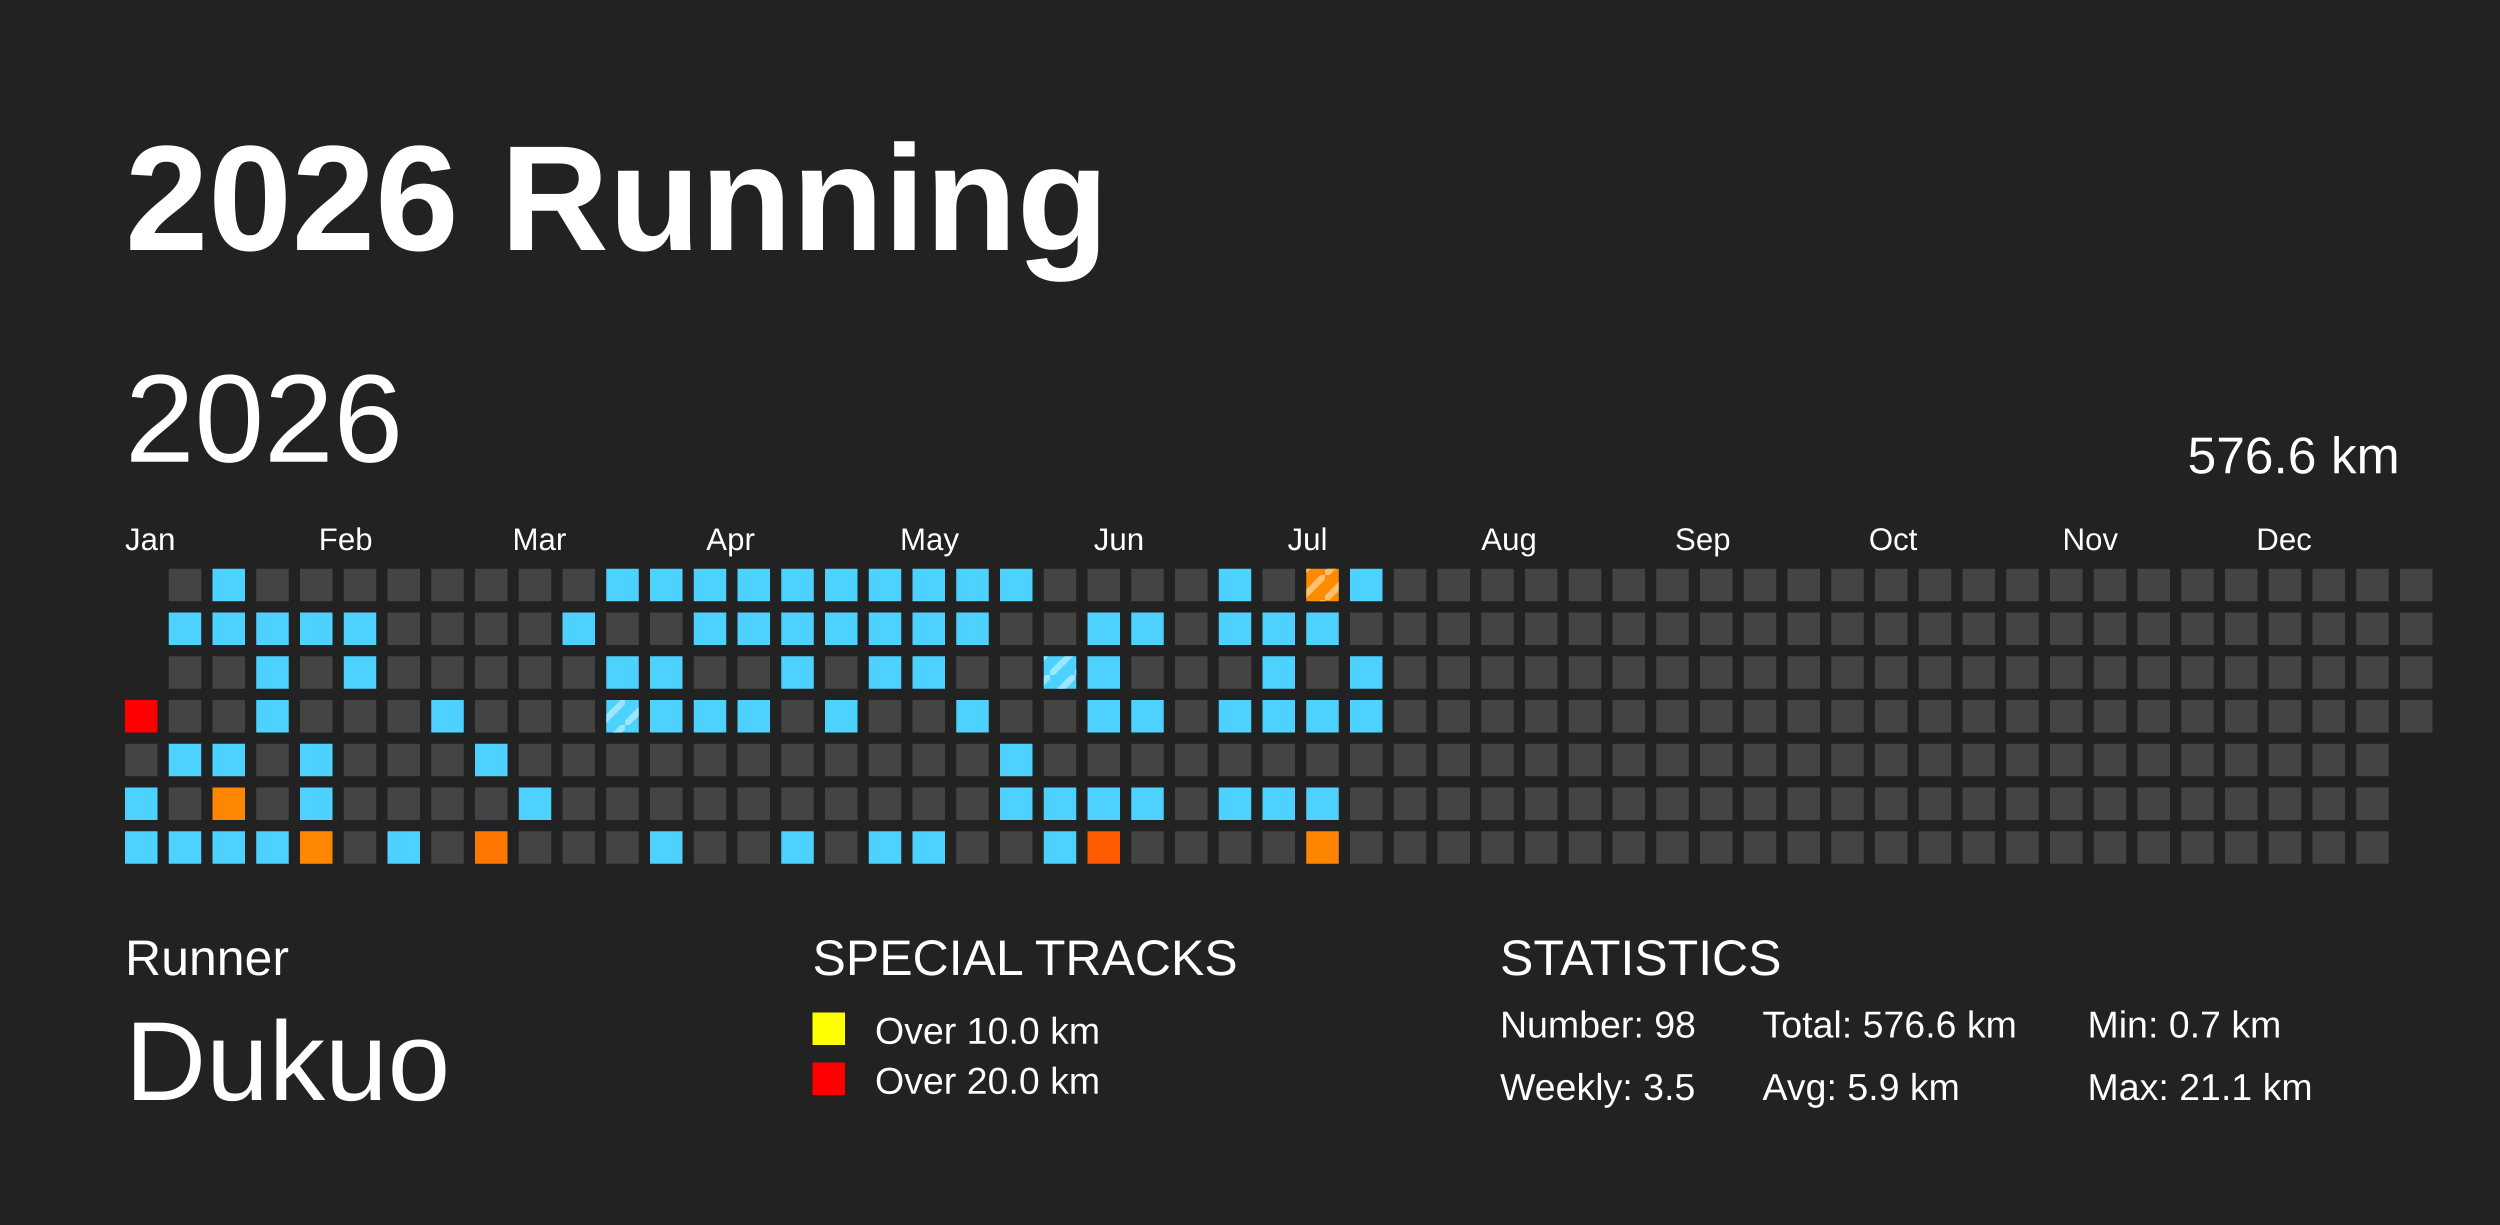
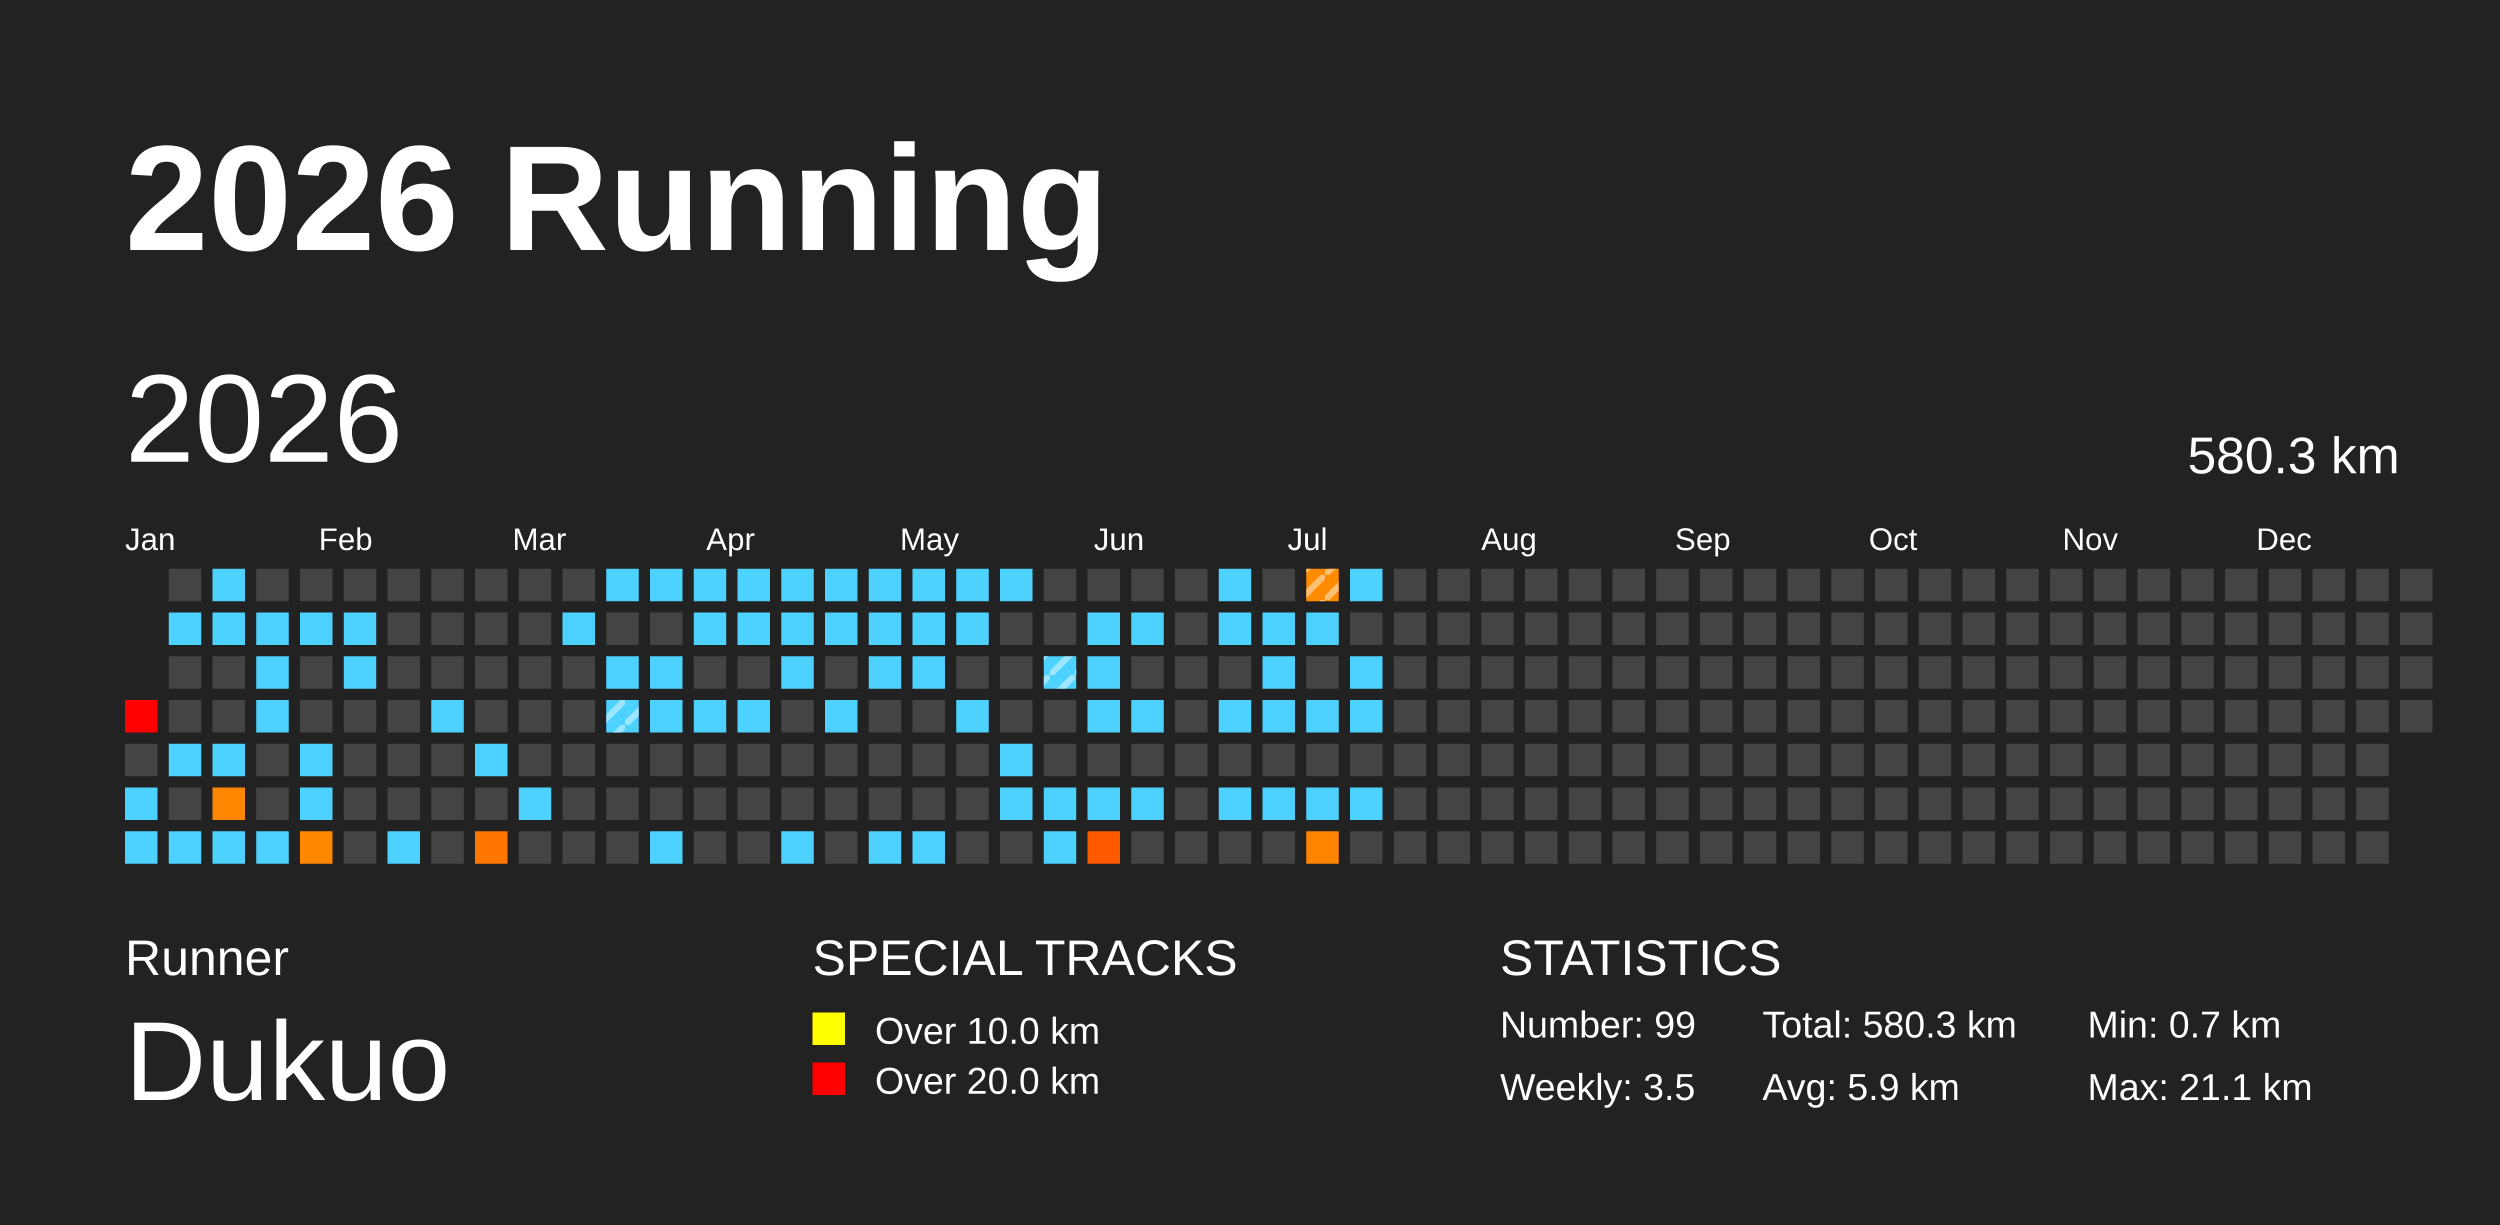
<svg xmlns="http://www.w3.org/2000/svg" baseProfile="full" height="98mm" version="1.1" viewBox="0,0,200,98" width="200mm">
  <defs>
    <pattern height="2" id="indoor-stripe" patternUnits="userSpaceOnUse" width="2">
      <line stroke="white" stroke-opacity="0.45" stroke-width="0.5" x1="0" x2="2" y1="2" y2="0" />
    </pattern>
  </defs>
  <rect fill="#222222" height="98" width="200" x="0" y="0" />
  <text fill="#FFFFFF" style="font-size:12px; font-family:Arial; font-weight:bold;" x="10" y="20">2026 Running</text>
  <text fill="#FFFFFF" style="font-size:4px; font-family:Arial" x="10" y="78">Runner</text>
  <text fill="#FFFFFF" style="font-size:9px; font-family:Arial" x="10" y="88">Dukuo</text>
  <text fill="#FFFFFF" style="font-size:4px; font-family:Arial" x="65" y="78">SPECIAL TRACKS</text>
  <rect fill="yellow" height="2.6" width="2.6" x="65" y="81" />
  <text fill="#FFFFFF" style="font-size:3px; font-family:Arial" x="70" y="83.5">Over 10.0 km</text>
  <rect fill="red" height="2.6" width="2.6" x="65" y="85" />
  <text fill="#FFFFFF" style="font-size:3px; font-family:Arial" x="70" y="87.5">Over 20.0 km</text>
  <text fill="#FFFFFF" style="font-size:4px; font-family:Arial" x="120" y="78">STATISTICS</text>
-   <text fill="#FFFFFF" style="font-size:3px; font-family:Arial" x="120" y="83">Number: 98</text>
+   <text fill="#FFFFFF" style="font-size:3px; font-family:Arial" x="120" y="83">Number: 99</text>
  <text fill="#FFFFFF" style="font-size:3px; font-family:Arial" x="120" y="88">Weekly: 3.5</text>
-   <text fill="#FFFFFF" style="font-size:3px; font-family:Arial" x="141" y="83">Total: 576.6 km</text>
+   <text fill="#FFFFFF" style="font-size:3px; font-family:Arial" x="141" y="83">Total: 580.3 km</text>
  <text fill="#FFFFFF" style="font-size:3px; font-family:Arial" x="141" y="88">Avg: 5.9 km</text>
  <text fill="#FFFFFF" style="font-size:3px; font-family:Arial" x="167" y="83">Min: 0.7 km</text>
  <text fill="#FFFFFF" style="font-size:3px; font-family:Arial" x="167" y="88">Max: 21.1 km</text>
  <text dominant-baseline="hanging" fill="#FFFFFF" style="font-size:10.0px; font-family:Arial;" x="10" y="30">2026</text>
-   <text dominant-baseline="hanging" fill="#FFFFFF" style="font-size:4.125px; font-family:Arial;" x="175" y="35">576.6 km</text>
+   <text dominant-baseline="hanging" fill="#FFFFFF" style="font-size:4.125px; font-family:Arial;" x="175" y="35">580.3 km</text>
  <text fill="#FFFFFF" style="font-size:2.5px; font-family:Arial" x="10.0" y="44">Jan</text>
  <text fill="#FFFFFF" style="font-size:2.5px; font-family:Arial" x="25.5" y="44">Feb</text>
  <text fill="#FFFFFF" style="font-size:2.5px; font-family:Arial" x="41.0" y="44">Mar</text>
  <text fill="#FFFFFF" style="font-size:2.5px; font-family:Arial" x="56.5" y="44">Apr</text>
  <text fill="#FFFFFF" style="font-size:2.5px; font-family:Arial" x="72.0" y="44">May</text>
  <text fill="#FFFFFF" style="font-size:2.5px; font-family:Arial" x="87.5" y="44">Jun</text>
  <text fill="#FFFFFF" style="font-size:2.5px; font-family:Arial" x="103.0" y="44">Jul</text>
  <text fill="#FFFFFF" style="font-size:2.5px; font-family:Arial" x="118.5" y="44">Aug</text>
  <text fill="#FFFFFF" style="font-size:2.5px; font-family:Arial" x="134.0" y="44">Sep</text>
  <text fill="#FFFFFF" style="font-size:2.5px; font-family:Arial" x="149.5" y="44">Oct</text>
  <text fill="#FFFFFF" style="font-size:2.5px; font-family:Arial" x="165.0" y="44">Nov</text>
  <text fill="#FFFFFF" style="font-size:2.5px; font-family:Arial" x="180.5" y="44">Dec</text>
  <rect fill="red" height="2.6" width="2.6" x="10.0" y="56.0" />
  <rect fill="#444444" height="2.6" width="2.6" x="10.0" y="59.5" />
  <rect fill="#4dd2ff" height="2.6" width="2.6" x="10.0" y="63.0" />
  <rect fill="#4dd2ff" height="2.6" width="2.6" x="10.0" y="66.5" />
  <rect fill="#444444" height="2.6" width="2.6" x="13.5" y="45.5" />
  <rect fill="#4dd2ff" height="2.6" width="2.6" x="13.5" y="49.0" />
  <rect fill="#444444" height="2.6" width="2.6" x="13.5" y="52.5" />
  <rect fill="#444444" height="2.6" width="2.6" x="13.5" y="56.0" />
  <rect fill="#4dd2ff" height="2.6" width="2.6" x="13.5" y="59.5" />
  <rect fill="#444444" height="2.6" width="2.6" x="13.5" y="63.0" />
  <rect fill="#4dd2ff" height="2.6" width="2.6" x="13.5" y="66.5" />
  <rect fill="#4dd2ff" height="2.6" width="2.6" x="17.0" y="45.5" />
  <rect fill="#4dd2ff" height="2.6" width="2.6" x="17.0" y="49.0" />
  <rect fill="#444444" height="2.6" width="2.6" x="17.0" y="52.5" />
  <rect fill="#444444" height="2.6" width="2.6" x="17.0" y="56.0" />
  <rect fill="#4dd2ff" height="2.6" width="2.6" x="17.0" y="59.5" />
  <rect fill="#ff8600" height="2.6" width="2.6" x="17.0" y="63.0" />
  <rect fill="#4dd2ff" height="2.6" width="2.6" x="17.0" y="66.5" />
  <rect fill="#444444" height="2.6" width="2.6" x="20.5" y="45.5" />
  <rect fill="#4dd2ff" height="2.6" width="2.6" x="20.5" y="49.0" />
  <rect fill="#4dd2ff" height="2.6" width="2.6" x="20.5" y="52.5" />
  <rect fill="#4dd2ff" height="2.6" width="2.6" x="20.5" y="56.0" />
  <rect fill="#444444" height="2.6" width="2.6" x="20.5" y="59.5" />
  <rect fill="#444444" height="2.6" width="2.6" x="20.5" y="63.0" />
  <rect fill="#4dd2ff" height="2.6" width="2.6" x="20.5" y="66.5" />
  <rect fill="#444444" height="2.6" width="2.6" x="24.0" y="45.5" />
  <rect fill="#4dd2ff" height="2.6" width="2.6" x="24.0" y="49.0" />
  <rect fill="#444444" height="2.6" width="2.6" x="24.0" y="52.5" />
  <rect fill="#444444" height="2.6" width="2.6" x="24.0" y="56.0" />
  <rect fill="#4dd2ff" height="2.6" width="2.6" x="24.0" y="59.5" />
  <rect fill="#4dd2ff" height="2.6" width="2.6" x="24.0" y="63.0" />
  <rect fill="#ff8800" height="2.6" width="2.6" x="24.0" y="66.5" />
  <rect fill="#444444" height="2.6" width="2.6" x="27.5" y="45.5" />
  <rect fill="#4dd2ff" height="2.6" width="2.6" x="27.5" y="49.0" />
  <rect fill="#4dd2ff" height="2.6" width="2.6" x="27.5" y="52.5" />
  <rect fill="#444444" height="2.6" width="2.6" x="27.5" y="56.0" />
  <rect fill="#444444" height="2.6" width="2.6" x="27.5" y="59.5" />
  <rect fill="#444444" height="2.6" width="2.6" x="27.5" y="63.0" />
  <rect fill="#444444" height="2.6" width="2.6" x="27.5" y="66.5" />
  <rect fill="#444444" height="2.6" width="2.6" x="31.0" y="45.5" />
  <rect fill="#444444" height="2.6" width="2.6" x="31.0" y="49.0" />
  <rect fill="#444444" height="2.6" width="2.6" x="31.0" y="52.5" />
  <rect fill="#444444" height="2.6" width="2.6" x="31.0" y="56.0" />
  <rect fill="#444444" height="2.6" width="2.6" x="31.0" y="59.5" />
  <rect fill="#444444" height="2.6" width="2.6" x="31.0" y="63.0" />
  <rect fill="#4dd2ff" height="2.6" width="2.6" x="31.0" y="66.5" />
  <rect fill="#444444" height="2.6" width="2.6" x="34.5" y="45.5" />
  <rect fill="#444444" height="2.6" width="2.6" x="34.5" y="49.0" />
  <rect fill="#444444" height="2.6" width="2.6" x="34.5" y="52.5" />
  <rect fill="#4dd2ff" height="2.6" width="2.6" x="34.5" y="56.0" />
  <rect fill="#444444" height="2.6" width="2.6" x="34.5" y="59.5" />
  <rect fill="#444444" height="2.6" width="2.6" x="34.5" y="63.0" />
  <rect fill="#444444" height="2.6" width="2.6" x="34.5" y="66.5" />
  <rect fill="#444444" height="2.6" width="2.6" x="38.0" y="45.5" />
  <rect fill="#444444" height="2.6" width="2.6" x="38.0" y="49.0" />
  <rect fill="#444444" height="2.6" width="2.6" x="38.0" y="52.5" />
  <rect fill="#444444" height="2.6" width="2.6" x="38.0" y="56.0" />
  <rect fill="#4dd2ff" height="2.6" width="2.6" x="38.0" y="59.5" />
  <rect fill="#444444" height="2.6" width="2.6" x="38.0" y="63.0" />
  <rect fill="#ff7600" height="2.6" width="2.6" x="38.0" y="66.5" />
  <rect fill="#444444" height="2.6" width="2.6" x="41.5" y="45.5" />
  <rect fill="#444444" height="2.6" width="2.6" x="41.5" y="49.0" />
  <rect fill="#444444" height="2.6" width="2.6" x="41.5" y="52.5" />
  <rect fill="#444444" height="2.6" width="2.6" x="41.5" y="56.0" />
  <rect fill="#444444" height="2.6" width="2.6" x="41.5" y="59.5" />
  <rect fill="#4dd2ff" height="2.6" width="2.6" x="41.5" y="63.0" />
  <rect fill="#444444" height="2.6" width="2.6" x="41.5" y="66.5" />
  <rect fill="#444444" height="2.6" width="2.6" x="45.0" y="45.5" />
  <rect fill="#4dd2ff" height="2.6" width="2.6" x="45.0" y="49.0" />
  <rect fill="#444444" height="2.6" width="2.6" x="45.0" y="52.5" />
  <rect fill="#444444" height="2.6" width="2.6" x="45.0" y="56.0" />
  <rect fill="#444444" height="2.6" width="2.6" x="45.0" y="59.5" />
  <rect fill="#444444" height="2.6" width="2.6" x="45.0" y="63.0" />
  <rect fill="#444444" height="2.6" width="2.6" x="45.0" y="66.5" />
  <rect fill="#4dd2ff" height="2.6" width="2.6" x="48.5" y="45.5" />
  <rect fill="#444444" height="2.6" width="2.6" x="48.5" y="49.0" />
  <rect fill="#4dd2ff" height="2.6" width="2.6" x="48.5" y="52.5" />
  <rect fill="#4dd2ff" height="2.6" width="2.6" x="48.5" y="56.0" />
  <rect fill="url(#indoor-stripe)" height="2.6" style="pointer-events: none;" width="2.6" x="48.5" y="56.0" />
  <rect fill="#444444" height="2.6" width="2.6" x="48.5" y="59.5" />
  <rect fill="#444444" height="2.6" width="2.6" x="48.5" y="63.0" />
  <rect fill="#444444" height="2.6" width="2.6" x="48.5" y="66.5" />
  <rect fill="#4dd2ff" height="2.6" width="2.6" x="52.0" y="45.5" />
  <rect fill="#444444" height="2.6" width="2.6" x="52.0" y="49.0" />
  <rect fill="#4dd2ff" height="2.6" width="2.6" x="52.0" y="52.5" />
  <rect fill="#4dd2ff" height="2.6" width="2.6" x="52.0" y="56.0" />
  <rect fill="#444444" height="2.6" width="2.6" x="52.0" y="59.5" />
  <rect fill="#444444" height="2.6" width="2.6" x="52.0" y="63.0" />
  <rect fill="#4dd2ff" height="2.6" width="2.6" x="52.0" y="66.5" />
  <rect fill="#4dd2ff" height="2.6" width="2.6" x="55.5" y="45.5" />
  <rect fill="#4dd2ff" height="2.6" width="2.6" x="55.5" y="49.0" />
  <rect fill="#444444" height="2.6" width="2.6" x="55.5" y="52.5" />
  <rect fill="#4dd2ff" height="2.6" width="2.6" x="55.5" y="56.0" />
  <rect fill="#444444" height="2.6" width="2.6" x="55.5" y="59.5" />
  <rect fill="#444444" height="2.6" width="2.6" x="55.5" y="63.0" />
  <rect fill="#444444" height="2.6" width="2.6" x="55.5" y="66.5" />
  <rect fill="#4dd2ff" height="2.6" width="2.6" x="59.0" y="45.5" />
  <rect fill="#4dd2ff" height="2.6" width="2.6" x="59.0" y="49.0" />
  <rect fill="#444444" height="2.6" width="2.6" x="59.0" y="52.5" />
  <rect fill="#4dd2ff" height="2.6" width="2.6" x="59.0" y="56.0" />
  <rect fill="#444444" height="2.6" width="2.6" x="59.0" y="59.5" />
  <rect fill="#444444" height="2.6" width="2.6" x="59.0" y="63.0" />
  <rect fill="#444444" height="2.6" width="2.6" x="59.0" y="66.5" />
  <rect fill="#4dd2ff" height="2.6" width="2.6" x="62.5" y="45.5" />
  <rect fill="#4dd2ff" height="2.6" width="2.6" x="62.5" y="49.0" />
  <rect fill="#4dd2ff" height="2.6" width="2.6" x="62.5" y="52.5" />
  <rect fill="#444444" height="2.6" width="2.6" x="62.5" y="56.0" />
  <rect fill="#444444" height="2.6" width="2.6" x="62.5" y="59.5" />
  <rect fill="#444444" height="2.6" width="2.6" x="62.5" y="63.0" />
  <rect fill="#4dd2ff" height="2.6" width="2.6" x="62.5" y="66.5" />
  <rect fill="#4dd2ff" height="2.6" width="2.6" x="66.0" y="45.5" />
  <rect fill="#4dd2ff" height="2.6" width="2.6" x="66.0" y="49.0" />
  <rect fill="#444444" height="2.6" width="2.6" x="66.0" y="52.5" />
  <rect fill="#4dd2ff" height="2.6" width="2.6" x="66.0" y="56.0" />
  <rect fill="#444444" height="2.6" width="2.6" x="66.0" y="59.5" />
  <rect fill="#444444" height="2.6" width="2.6" x="66.0" y="63.0" />
  <rect fill="#444444" height="2.6" width="2.6" x="66.0" y="66.5" />
  <rect fill="#4dd2ff" height="2.6" width="2.6" x="69.5" y="45.5" />
  <rect fill="#4dd2ff" height="2.6" width="2.6" x="69.5" y="49.0" />
  <rect fill="#4dd2ff" height="2.6" width="2.6" x="69.5" y="52.5" />
  <rect fill="#444444" height="2.6" width="2.6" x="69.5" y="56.0" />
  <rect fill="#444444" height="2.6" width="2.6" x="69.5" y="59.5" />
  <rect fill="#444444" height="2.6" width="2.6" x="69.5" y="63.0" />
  <rect fill="#4dd2ff" height="2.6" width="2.6" x="69.5" y="66.5" />
  <rect fill="#4dd2ff" height="2.6" width="2.6" x="73.0" y="45.5" />
  <rect fill="#4dd2ff" height="2.6" width="2.6" x="73.0" y="49.0" />
  <rect fill="#4dd2ff" height="2.6" width="2.6" x="73.0" y="52.5" />
  <rect fill="#444444" height="2.6" width="2.6" x="73.0" y="56.0" />
  <rect fill="#444444" height="2.6" width="2.6" x="73.0" y="59.5" />
  <rect fill="#444444" height="2.6" width="2.6" x="73.0" y="63.0" />
  <rect fill="#4dd2ff" height="2.6" width="2.6" x="73.0" y="66.5" />
  <rect fill="#4dd2ff" height="2.6" width="2.6" x="76.5" y="45.5" />
  <rect fill="#4dd2ff" height="2.6" width="2.6" x="76.5" y="49.0" />
  <rect fill="#444444" height="2.6" width="2.6" x="76.5" y="52.5" />
  <rect fill="#4dd2ff" height="2.6" width="2.6" x="76.5" y="56.0" />
  <rect fill="#444444" height="2.6" width="2.6" x="76.5" y="59.5" />
  <rect fill="#444444" height="2.6" width="2.6" x="76.5" y="63.0" />
  <rect fill="#444444" height="2.6" width="2.6" x="76.5" y="66.5" />
  <rect fill="#4dd2ff" height="2.6" width="2.6" x="80.0" y="45.5" />
  <rect fill="#444444" height="2.6" width="2.6" x="80.0" y="49.0" />
  <rect fill="#444444" height="2.6" width="2.6" x="80.0" y="52.5" />
  <rect fill="#444444" height="2.6" width="2.6" x="80.0" y="56.0" />
  <rect fill="#4dd2ff" height="2.6" width="2.6" x="80.0" y="59.5" />
  <rect fill="#4dd2ff" height="2.6" width="2.6" x="80.0" y="63.0" />
  <rect fill="#444444" height="2.6" width="2.6" x="80.0" y="66.5" />
  <rect fill="#444444" height="2.6" width="2.6" x="83.5" y="45.5" />
  <rect fill="#444444" height="2.6" width="2.6" x="83.5" y="49.0" />
  <rect fill="#4dd2ff" height="2.6" width="2.6" x="83.5" y="52.5" />
  <rect fill="url(#indoor-stripe)" height="2.6" style="pointer-events: none;" width="2.6" x="83.5" y="52.5" />
  <rect fill="#444444" height="2.6" width="2.6" x="83.5" y="56.0" />
  <rect fill="#444444" height="2.6" width="2.6" x="83.5" y="59.5" />
  <rect fill="#4dd2ff" height="2.6" width="2.6" x="83.5" y="63.0" />
  <rect fill="#4dd2ff" height="2.6" width="2.6" x="83.5" y="66.5" />
  <rect fill="#444444" height="2.6" width="2.6" x="87.0" y="45.5" />
  <rect fill="#4dd2ff" height="2.6" width="2.6" x="87.0" y="49.0" />
  <rect fill="#4dd2ff" height="2.6" width="2.6" x="87.0" y="52.5" />
  <rect fill="#4dd2ff" height="2.6" width="2.6" x="87.0" y="56.0" />
  <rect fill="#444444" height="2.6" width="2.6" x="87.0" y="59.5" />
  <rect fill="#4dd2ff" height="2.6" width="2.6" x="87.0" y="63.0" />
  <rect fill="#ff5a00" height="2.6" width="2.6" x="87.0" y="66.5" />
  <rect fill="#444444" height="2.6" width="2.6" x="90.5" y="45.5" />
  <rect fill="#4dd2ff" height="2.6" width="2.6" x="90.5" y="49.0" />
  <rect fill="#444444" height="2.6" width="2.6" x="90.5" y="52.5" />
  <rect fill="#4dd2ff" height="2.6" width="2.6" x="90.5" y="56.0" />
  <rect fill="#444444" height="2.6" width="2.6" x="90.5" y="59.5" />
  <rect fill="#4dd2ff" height="2.6" width="2.6" x="90.5" y="63.0" />
  <rect fill="#444444" height="2.6" width="2.6" x="90.5" y="66.5" />
  <rect fill="#444444" height="2.6" width="2.6" x="94.0" y="45.5" />
  <rect fill="#444444" height="2.6" width="2.6" x="94.0" y="49.0" />
  <rect fill="#444444" height="2.6" width="2.6" x="94.0" y="52.5" />
  <rect fill="#444444" height="2.6" width="2.6" x="94.0" y="56.0" />
  <rect fill="#444444" height="2.6" width="2.6" x="94.0" y="59.5" />
  <rect fill="#444444" height="2.6" width="2.6" x="94.0" y="63.0" />
  <rect fill="#444444" height="2.6" width="2.6" x="94.0" y="66.5" />
  <rect fill="#4dd2ff" height="2.6" width="2.6" x="97.5" y="45.5" />
  <rect fill="#4dd2ff" height="2.6" width="2.6" x="97.5" y="49.0" />
  <rect fill="#444444" height="2.6" width="2.6" x="97.5" y="52.5" />
  <rect fill="#4dd2ff" height="2.6" width="2.6" x="97.5" y="56.0" />
  <rect fill="#444444" height="2.6" width="2.6" x="97.5" y="59.5" />
  <rect fill="#4dd2ff" height="2.6" width="2.6" x="97.5" y="63.0" />
  <rect fill="#444444" height="2.6" width="2.6" x="97.5" y="66.5" />
  <rect fill="#444444" height="2.6" width="2.6" x="101.0" y="45.5" />
  <rect fill="#4dd2ff" height="2.6" width="2.6" x="101.0" y="49.0" />
  <rect fill="#4dd2ff" height="2.6" width="2.6" x="101.0" y="52.5" />
  <rect fill="#4dd2ff" height="2.6" width="2.6" x="101.0" y="56.0" />
  <rect fill="#444444" height="2.6" width="2.6" x="101.0" y="59.5" />
  <rect fill="#4dd2ff" height="2.6" width="2.6" x="101.0" y="63.0" />
  <rect fill="#444444" height="2.6" width="2.6" x="101.0" y="66.5" />
  <rect fill="#ff8c00" height="2.6" width="2.6" x="104.5" y="45.5" />
  <rect fill="url(#indoor-stripe)" height="2.6" style="pointer-events: none;" width="2.6" x="104.5" y="45.5" />
  <rect fill="#4dd2ff" height="2.6" width="2.6" x="104.5" y="49.0" />
  <rect fill="#444444" height="2.6" width="2.6" x="104.5" y="52.5" />
  <rect fill="#4dd2ff" height="2.6" width="2.6" x="104.5" y="56.0" />
  <rect fill="#444444" height="2.6" width="2.6" x="104.5" y="59.5" />
  <rect fill="#4dd2ff" height="2.6" width="2.6" x="104.5" y="63.0" />
  <rect fill="#ff8400" height="2.6" width="2.6" x="104.5" y="66.5" />
  <rect fill="#4dd2ff" height="2.6" width="2.6" x="108.0" y="45.5" />
  <rect fill="#444444" height="2.6" width="2.6" x="108.0" y="49.0" />
  <rect fill="#4dd2ff" height="2.6" width="2.6" x="108.0" y="52.5" />
  <rect fill="#4dd2ff" height="2.6" width="2.6" x="108.0" y="56.0" />
  <rect fill="#444444" height="2.6" width="2.6" x="108.0" y="59.5" />
-   <rect fill="#444444" height="2.6" width="2.6" x="108.0" y="63.0" />
+   <rect fill="#4dd2ff" height="2.6" width="2.6" x="108.0" y="63.0" />
  <rect fill="#444444" height="2.6" width="2.6" x="108.0" y="66.5" />
  <rect fill="#444444" height="2.6" width="2.6" x="111.5" y="45.5" />
  <rect fill="#444444" height="2.6" width="2.6" x="111.5" y="49.0" />
  <rect fill="#444444" height="2.6" width="2.6" x="111.5" y="52.5" />
  <rect fill="#444444" height="2.6" width="2.6" x="111.5" y="56.0" />
  <rect fill="#444444" height="2.6" width="2.6" x="111.5" y="59.5" />
  <rect fill="#444444" height="2.6" width="2.6" x="111.5" y="63.0" />
  <rect fill="#444444" height="2.6" width="2.6" x="111.5" y="66.5" />
  <rect fill="#444444" height="2.6" width="2.6" x="115.0" y="45.5" />
  <rect fill="#444444" height="2.6" width="2.6" x="115.0" y="49.0" />
  <rect fill="#444444" height="2.6" width="2.6" x="115.0" y="52.5" />
  <rect fill="#444444" height="2.6" width="2.6" x="115.0" y="56.0" />
  <rect fill="#444444" height="2.6" width="2.6" x="115.0" y="59.5" />
  <rect fill="#444444" height="2.6" width="2.6" x="115.0" y="63.0" />
  <rect fill="#444444" height="2.6" width="2.6" x="115.0" y="66.5" />
  <rect fill="#444444" height="2.6" width="2.6" x="118.5" y="45.5" />
  <rect fill="#444444" height="2.6" width="2.6" x="118.5" y="49.0" />
  <rect fill="#444444" height="2.6" width="2.6" x="118.5" y="52.5" />
  <rect fill="#444444" height="2.6" width="2.6" x="118.5" y="56.0" />
  <rect fill="#444444" height="2.6" width="2.6" x="118.5" y="59.5" />
  <rect fill="#444444" height="2.6" width="2.6" x="118.5" y="63.0" />
  <rect fill="#444444" height="2.6" width="2.6" x="118.5" y="66.5" />
  <rect fill="#444444" height="2.6" width="2.6" x="122.0" y="45.5" />
  <rect fill="#444444" height="2.6" width="2.6" x="122.0" y="49.0" />
  <rect fill="#444444" height="2.6" width="2.6" x="122.0" y="52.5" />
  <rect fill="#444444" height="2.6" width="2.6" x="122.0" y="56.0" />
  <rect fill="#444444" height="2.6" width="2.6" x="122.0" y="59.5" />
  <rect fill="#444444" height="2.6" width="2.6" x="122.0" y="63.0" />
  <rect fill="#444444" height="2.6" width="2.6" x="122.0" y="66.5" />
  <rect fill="#444444" height="2.6" width="2.6" x="125.5" y="45.5" />
  <rect fill="#444444" height="2.6" width="2.6" x="125.5" y="49.0" />
  <rect fill="#444444" height="2.6" width="2.6" x="125.5" y="52.5" />
  <rect fill="#444444" height="2.6" width="2.6" x="125.5" y="56.0" />
  <rect fill="#444444" height="2.6" width="2.6" x="125.5" y="59.5" />
  <rect fill="#444444" height="2.6" width="2.6" x="125.5" y="63.0" />
  <rect fill="#444444" height="2.6" width="2.6" x="125.5" y="66.5" />
  <rect fill="#444444" height="2.6" width="2.6" x="129.0" y="45.5" />
  <rect fill="#444444" height="2.6" width="2.6" x="129.0" y="49.0" />
  <rect fill="#444444" height="2.6" width="2.6" x="129.0" y="52.5" />
  <rect fill="#444444" height="2.6" width="2.6" x="129.0" y="56.0" />
  <rect fill="#444444" height="2.6" width="2.6" x="129.0" y="59.5" />
  <rect fill="#444444" height="2.6" width="2.6" x="129.0" y="63.0" />
  <rect fill="#444444" height="2.6" width="2.6" x="129.0" y="66.5" />
  <rect fill="#444444" height="2.6" width="2.6" x="132.5" y="45.5" />
  <rect fill="#444444" height="2.6" width="2.6" x="132.5" y="49.0" />
  <rect fill="#444444" height="2.6" width="2.6" x="132.5" y="52.5" />
  <rect fill="#444444" height="2.6" width="2.6" x="132.5" y="56.0" />
  <rect fill="#444444" height="2.6" width="2.6" x="132.5" y="59.5" />
  <rect fill="#444444" height="2.6" width="2.6" x="132.5" y="63.0" />
  <rect fill="#444444" height="2.6" width="2.6" x="132.5" y="66.5" />
  <rect fill="#444444" height="2.6" width="2.6" x="136.0" y="45.5" />
  <rect fill="#444444" height="2.6" width="2.6" x="136.0" y="49.0" />
  <rect fill="#444444" height="2.6" width="2.6" x="136.0" y="52.5" />
  <rect fill="#444444" height="2.6" width="2.6" x="136.0" y="56.0" />
  <rect fill="#444444" height="2.6" width="2.6" x="136.0" y="59.5" />
  <rect fill="#444444" height="2.6" width="2.6" x="136.0" y="63.0" />
  <rect fill="#444444" height="2.6" width="2.6" x="136.0" y="66.5" />
  <rect fill="#444444" height="2.6" width="2.6" x="139.5" y="45.5" />
  <rect fill="#444444" height="2.6" width="2.6" x="139.5" y="49.0" />
  <rect fill="#444444" height="2.6" width="2.6" x="139.5" y="52.5" />
  <rect fill="#444444" height="2.6" width="2.6" x="139.5" y="56.0" />
  <rect fill="#444444" height="2.6" width="2.6" x="139.5" y="59.5" />
  <rect fill="#444444" height="2.6" width="2.6" x="139.5" y="63.0" />
  <rect fill="#444444" height="2.6" width="2.6" x="139.5" y="66.5" />
  <rect fill="#444444" height="2.6" width="2.6" x="143.0" y="45.5" />
  <rect fill="#444444" height="2.6" width="2.6" x="143.0" y="49.0" />
  <rect fill="#444444" height="2.6" width="2.6" x="143.0" y="52.5" />
  <rect fill="#444444" height="2.6" width="2.6" x="143.0" y="56.0" />
  <rect fill="#444444" height="2.6" width="2.6" x="143.0" y="59.5" />
  <rect fill="#444444" height="2.6" width="2.6" x="143.0" y="63.0" />
  <rect fill="#444444" height="2.6" width="2.6" x="143.0" y="66.5" />
  <rect fill="#444444" height="2.6" width="2.6" x="146.5" y="45.5" />
  <rect fill="#444444" height="2.6" width="2.6" x="146.5" y="49.0" />
  <rect fill="#444444" height="2.6" width="2.6" x="146.5" y="52.5" />
  <rect fill="#444444" height="2.6" width="2.6" x="146.5" y="56.0" />
  <rect fill="#444444" height="2.6" width="2.6" x="146.5" y="59.5" />
  <rect fill="#444444" height="2.6" width="2.6" x="146.5" y="63.0" />
  <rect fill="#444444" height="2.6" width="2.6" x="146.5" y="66.5" />
  <rect fill="#444444" height="2.6" width="2.6" x="150.0" y="45.5" />
  <rect fill="#444444" height="2.6" width="2.6" x="150.0" y="49.0" />
  <rect fill="#444444" height="2.6" width="2.6" x="150.0" y="52.5" />
  <rect fill="#444444" height="2.6" width="2.6" x="150.0" y="56.0" />
  <rect fill="#444444" height="2.6" width="2.6" x="150.0" y="59.5" />
  <rect fill="#444444" height="2.6" width="2.6" x="150.0" y="63.0" />
  <rect fill="#444444" height="2.6" width="2.6" x="150.0" y="66.5" />
  <rect fill="#444444" height="2.6" width="2.6" x="153.5" y="45.5" />
  <rect fill="#444444" height="2.6" width="2.6" x="153.5" y="49.0" />
  <rect fill="#444444" height="2.6" width="2.6" x="153.5" y="52.5" />
  <rect fill="#444444" height="2.6" width="2.6" x="153.5" y="56.0" />
  <rect fill="#444444" height="2.6" width="2.6" x="153.5" y="59.5" />
  <rect fill="#444444" height="2.6" width="2.6" x="153.5" y="63.0" />
  <rect fill="#444444" height="2.6" width="2.6" x="153.5" y="66.5" />
  <rect fill="#444444" height="2.6" width="2.6" x="157.0" y="45.5" />
  <rect fill="#444444" height="2.6" width="2.6" x="157.0" y="49.0" />
  <rect fill="#444444" height="2.6" width="2.6" x="157.0" y="52.5" />
  <rect fill="#444444" height="2.6" width="2.6" x="157.0" y="56.0" />
  <rect fill="#444444" height="2.6" width="2.6" x="157.0" y="59.5" />
  <rect fill="#444444" height="2.6" width="2.6" x="157.0" y="63.0" />
  <rect fill="#444444" height="2.6" width="2.6" x="157.0" y="66.5" />
  <rect fill="#444444" height="2.6" width="2.6" x="160.5" y="45.5" />
  <rect fill="#444444" height="2.6" width="2.6" x="160.5" y="49.0" />
  <rect fill="#444444" height="2.6" width="2.6" x="160.5" y="52.5" />
  <rect fill="#444444" height="2.6" width="2.6" x="160.5" y="56.0" />
  <rect fill="#444444" height="2.6" width="2.6" x="160.5" y="59.5" />
  <rect fill="#444444" height="2.6" width="2.6" x="160.5" y="63.0" />
  <rect fill="#444444" height="2.6" width="2.6" x="160.5" y="66.5" />
  <rect fill="#444444" height="2.6" width="2.6" x="164.0" y="45.5" />
  <rect fill="#444444" height="2.6" width="2.6" x="164.0" y="49.0" />
  <rect fill="#444444" height="2.6" width="2.6" x="164.0" y="52.5" />
  <rect fill="#444444" height="2.6" width="2.6" x="164.0" y="56.0" />
  <rect fill="#444444" height="2.6" width="2.6" x="164.0" y="59.5" />
  <rect fill="#444444" height="2.6" width="2.6" x="164.0" y="63.0" />
  <rect fill="#444444" height="2.6" width="2.6" x="164.0" y="66.5" />
  <rect fill="#444444" height="2.6" width="2.6" x="167.5" y="45.5" />
  <rect fill="#444444" height="2.6" width="2.6" x="167.5" y="49.0" />
  <rect fill="#444444" height="2.6" width="2.6" x="167.5" y="52.5" />
  <rect fill="#444444" height="2.6" width="2.6" x="167.5" y="56.0" />
  <rect fill="#444444" height="2.6" width="2.6" x="167.5" y="59.5" />
  <rect fill="#444444" height="2.6" width="2.6" x="167.5" y="63.0" />
  <rect fill="#444444" height="2.6" width="2.6" x="167.5" y="66.5" />
  <rect fill="#444444" height="2.6" width="2.6" x="171.0" y="45.5" />
  <rect fill="#444444" height="2.6" width="2.6" x="171.0" y="49.0" />
  <rect fill="#444444" height="2.6" width="2.6" x="171.0" y="52.5" />
  <rect fill="#444444" height="2.6" width="2.6" x="171.0" y="56.0" />
  <rect fill="#444444" height="2.6" width="2.6" x="171.0" y="59.5" />
  <rect fill="#444444" height="2.6" width="2.6" x="171.0" y="63.0" />
  <rect fill="#444444" height="2.6" width="2.6" x="171.0" y="66.5" />
  <rect fill="#444444" height="2.6" width="2.6" x="174.5" y="45.5" />
  <rect fill="#444444" height="2.6" width="2.6" x="174.5" y="49.0" />
  <rect fill="#444444" height="2.6" width="2.6" x="174.5" y="52.5" />
  <rect fill="#444444" height="2.6" width="2.6" x="174.5" y="56.0" />
  <rect fill="#444444" height="2.6" width="2.6" x="174.5" y="59.5" />
  <rect fill="#444444" height="2.6" width="2.6" x="174.5" y="63.0" />
  <rect fill="#444444" height="2.6" width="2.6" x="174.5" y="66.5" />
  <rect fill="#444444" height="2.6" width="2.6" x="178.0" y="45.5" />
  <rect fill="#444444" height="2.6" width="2.6" x="178.0" y="49.0" />
  <rect fill="#444444" height="2.6" width="2.6" x="178.0" y="52.5" />
  <rect fill="#444444" height="2.6" width="2.6" x="178.0" y="56.0" />
  <rect fill="#444444" height="2.6" width="2.6" x="178.0" y="59.5" />
  <rect fill="#444444" height="2.6" width="2.6" x="178.0" y="63.0" />
  <rect fill="#444444" height="2.6" width="2.6" x="178.0" y="66.5" />
  <rect fill="#444444" height="2.6" width="2.6" x="181.5" y="45.5" />
  <rect fill="#444444" height="2.6" width="2.6" x="181.5" y="49.0" />
  <rect fill="#444444" height="2.6" width="2.6" x="181.5" y="52.5" />
  <rect fill="#444444" height="2.6" width="2.6" x="181.5" y="56.0" />
  <rect fill="#444444" height="2.6" width="2.6" x="181.5" y="59.5" />
  <rect fill="#444444" height="2.6" width="2.6" x="181.5" y="63.0" />
  <rect fill="#444444" height="2.6" width="2.6" x="181.5" y="66.5" />
  <rect fill="#444444" height="2.6" width="2.6" x="185.0" y="45.5" />
  <rect fill="#444444" height="2.6" width="2.6" x="185.0" y="49.0" />
  <rect fill="#444444" height="2.6" width="2.6" x="185.0" y="52.5" />
  <rect fill="#444444" height="2.6" width="2.6" x="185.0" y="56.0" />
  <rect fill="#444444" height="2.6" width="2.6" x="185.0" y="59.5" />
  <rect fill="#444444" height="2.6" width="2.6" x="185.0" y="63.0" />
  <rect fill="#444444" height="2.6" width="2.6" x="185.0" y="66.5" />
  <rect fill="#444444" height="2.6" width="2.6" x="188.5" y="45.5" />
  <rect fill="#444444" height="2.6" width="2.6" x="188.5" y="49.0" />
  <rect fill="#444444" height="2.6" width="2.6" x="188.5" y="52.5" />
  <rect fill="#444444" height="2.6" width="2.6" x="188.5" y="56.0" />
  <rect fill="#444444" height="2.6" width="2.6" x="188.5" y="59.5" />
  <rect fill="#444444" height="2.6" width="2.6" x="188.5" y="63.0" />
  <rect fill="#444444" height="2.6" width="2.6" x="188.5" y="66.5" />
  <rect fill="#444444" height="2.6" width="2.6" x="192.0" y="45.5" />
  <rect fill="#444444" height="2.6" width="2.6" x="192.0" y="49.0" />
  <rect fill="#444444" height="2.6" width="2.6" x="192.0" y="52.5" />
  <rect fill="#444444" height="2.6" width="2.6" x="192.0" y="56.0" />
</svg>
